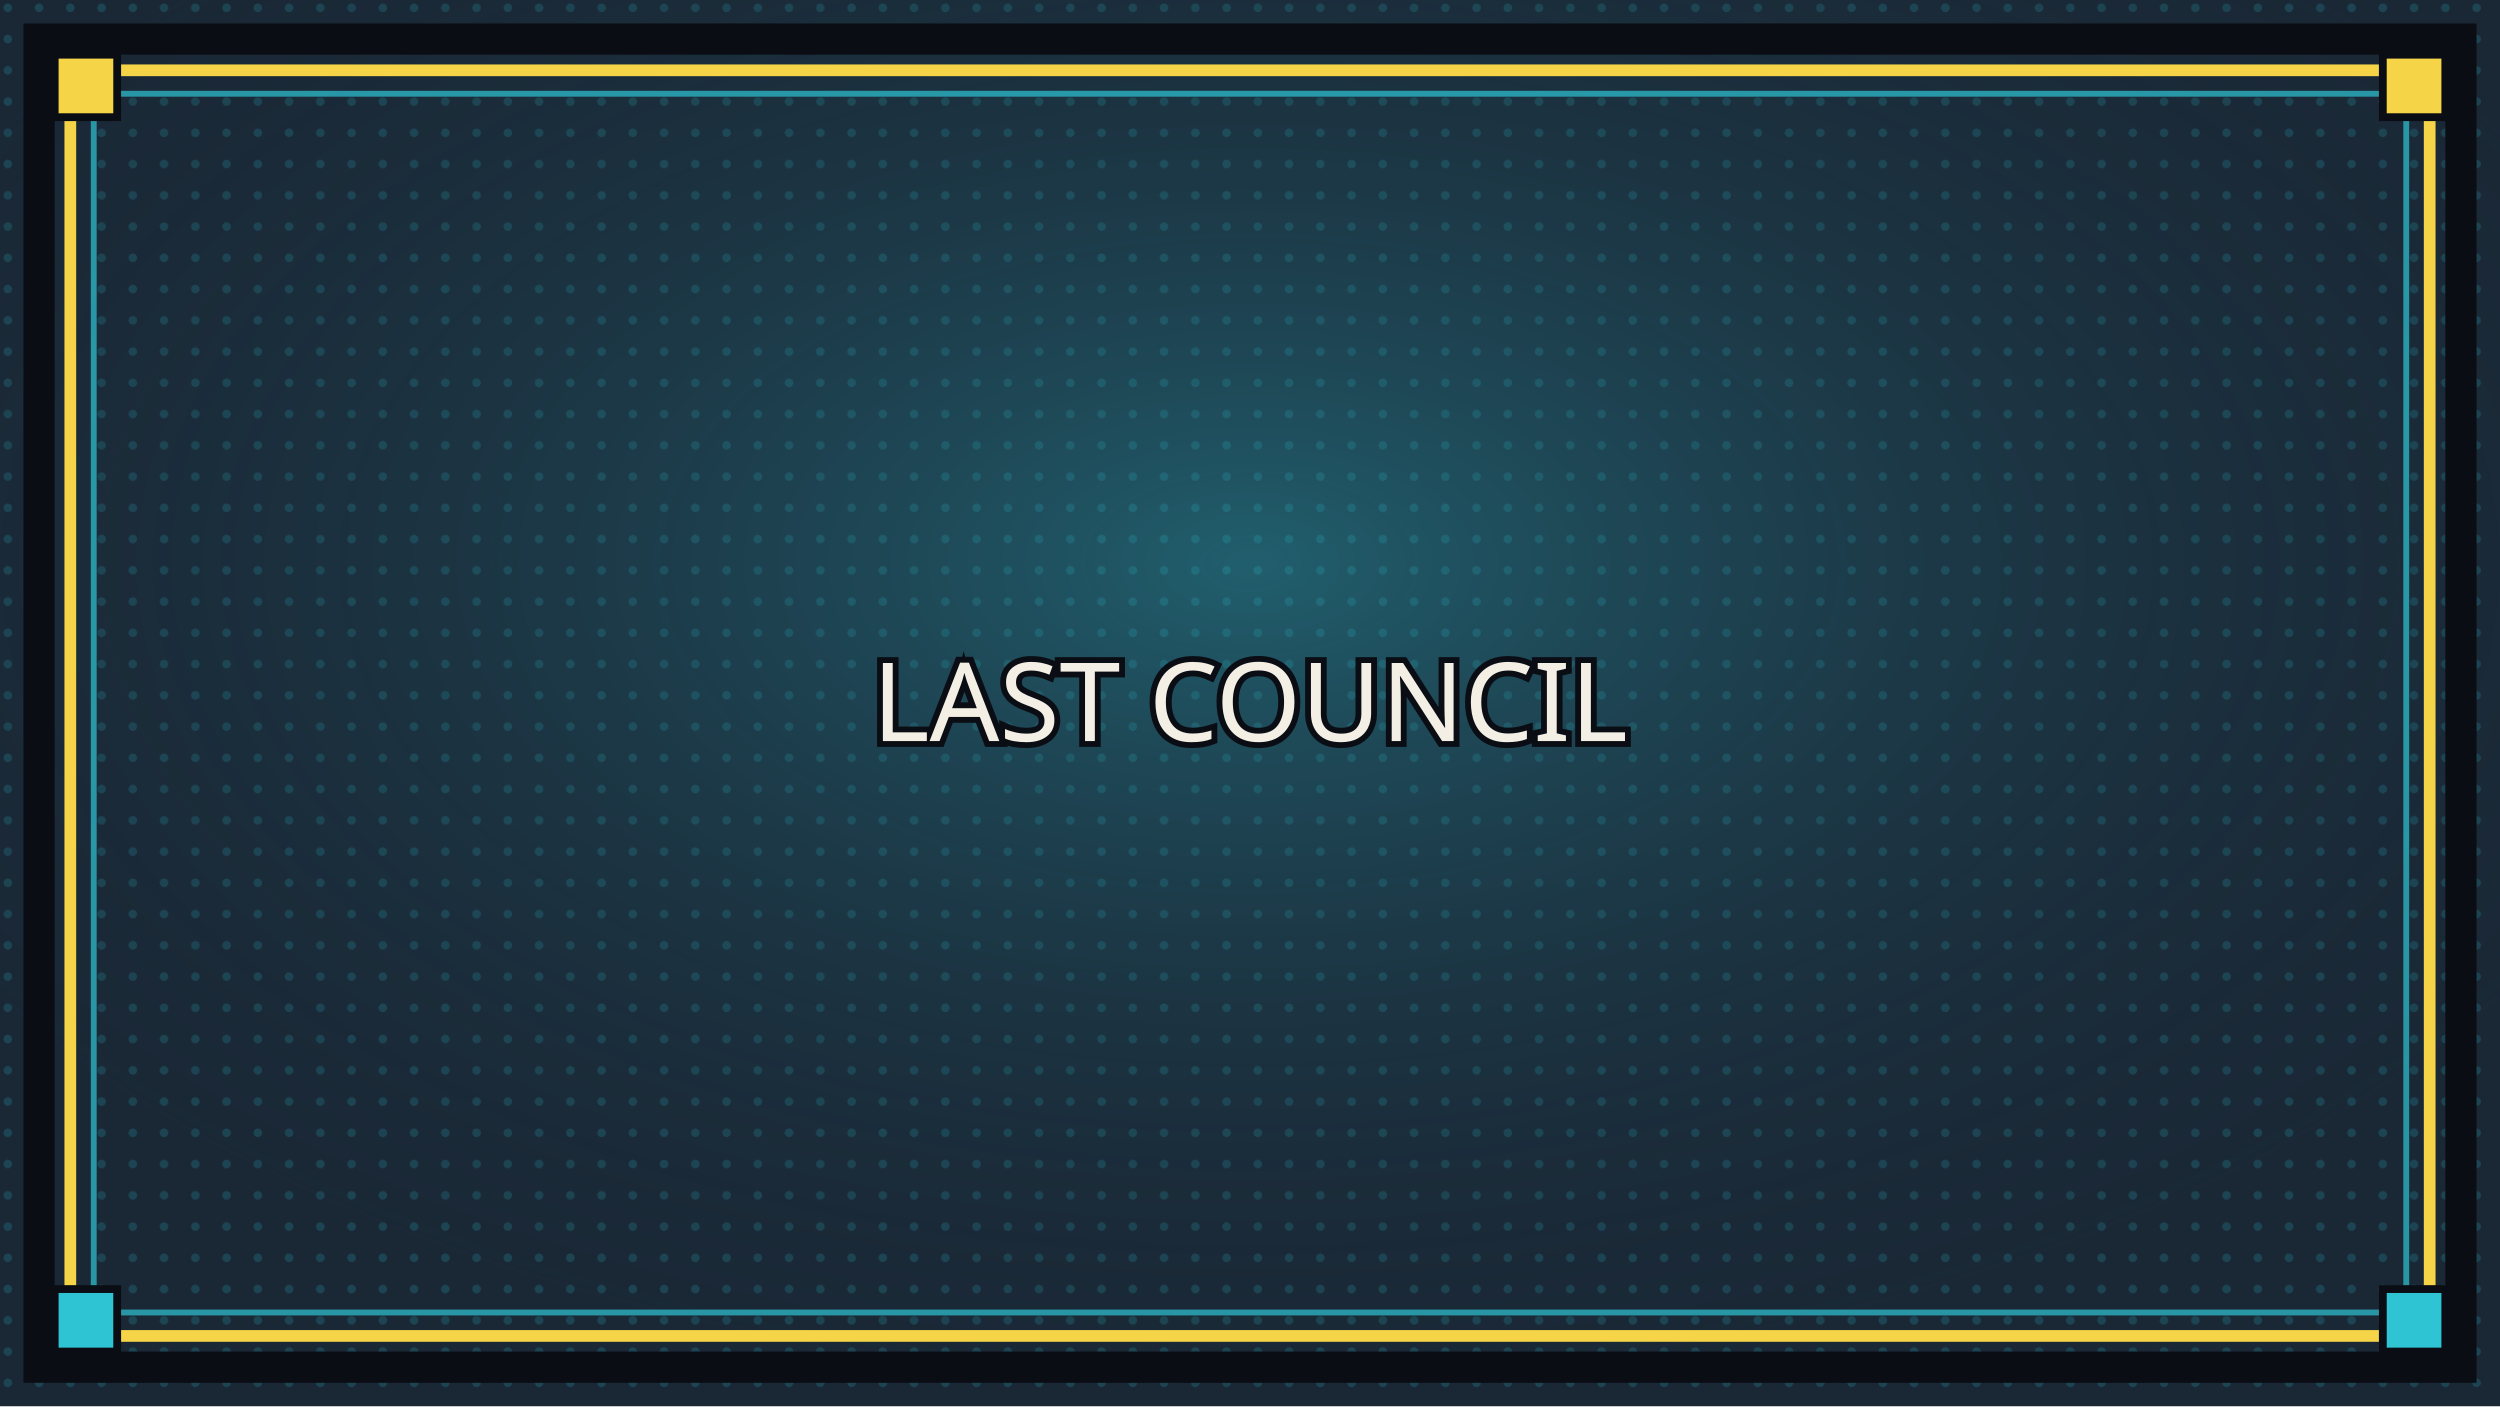
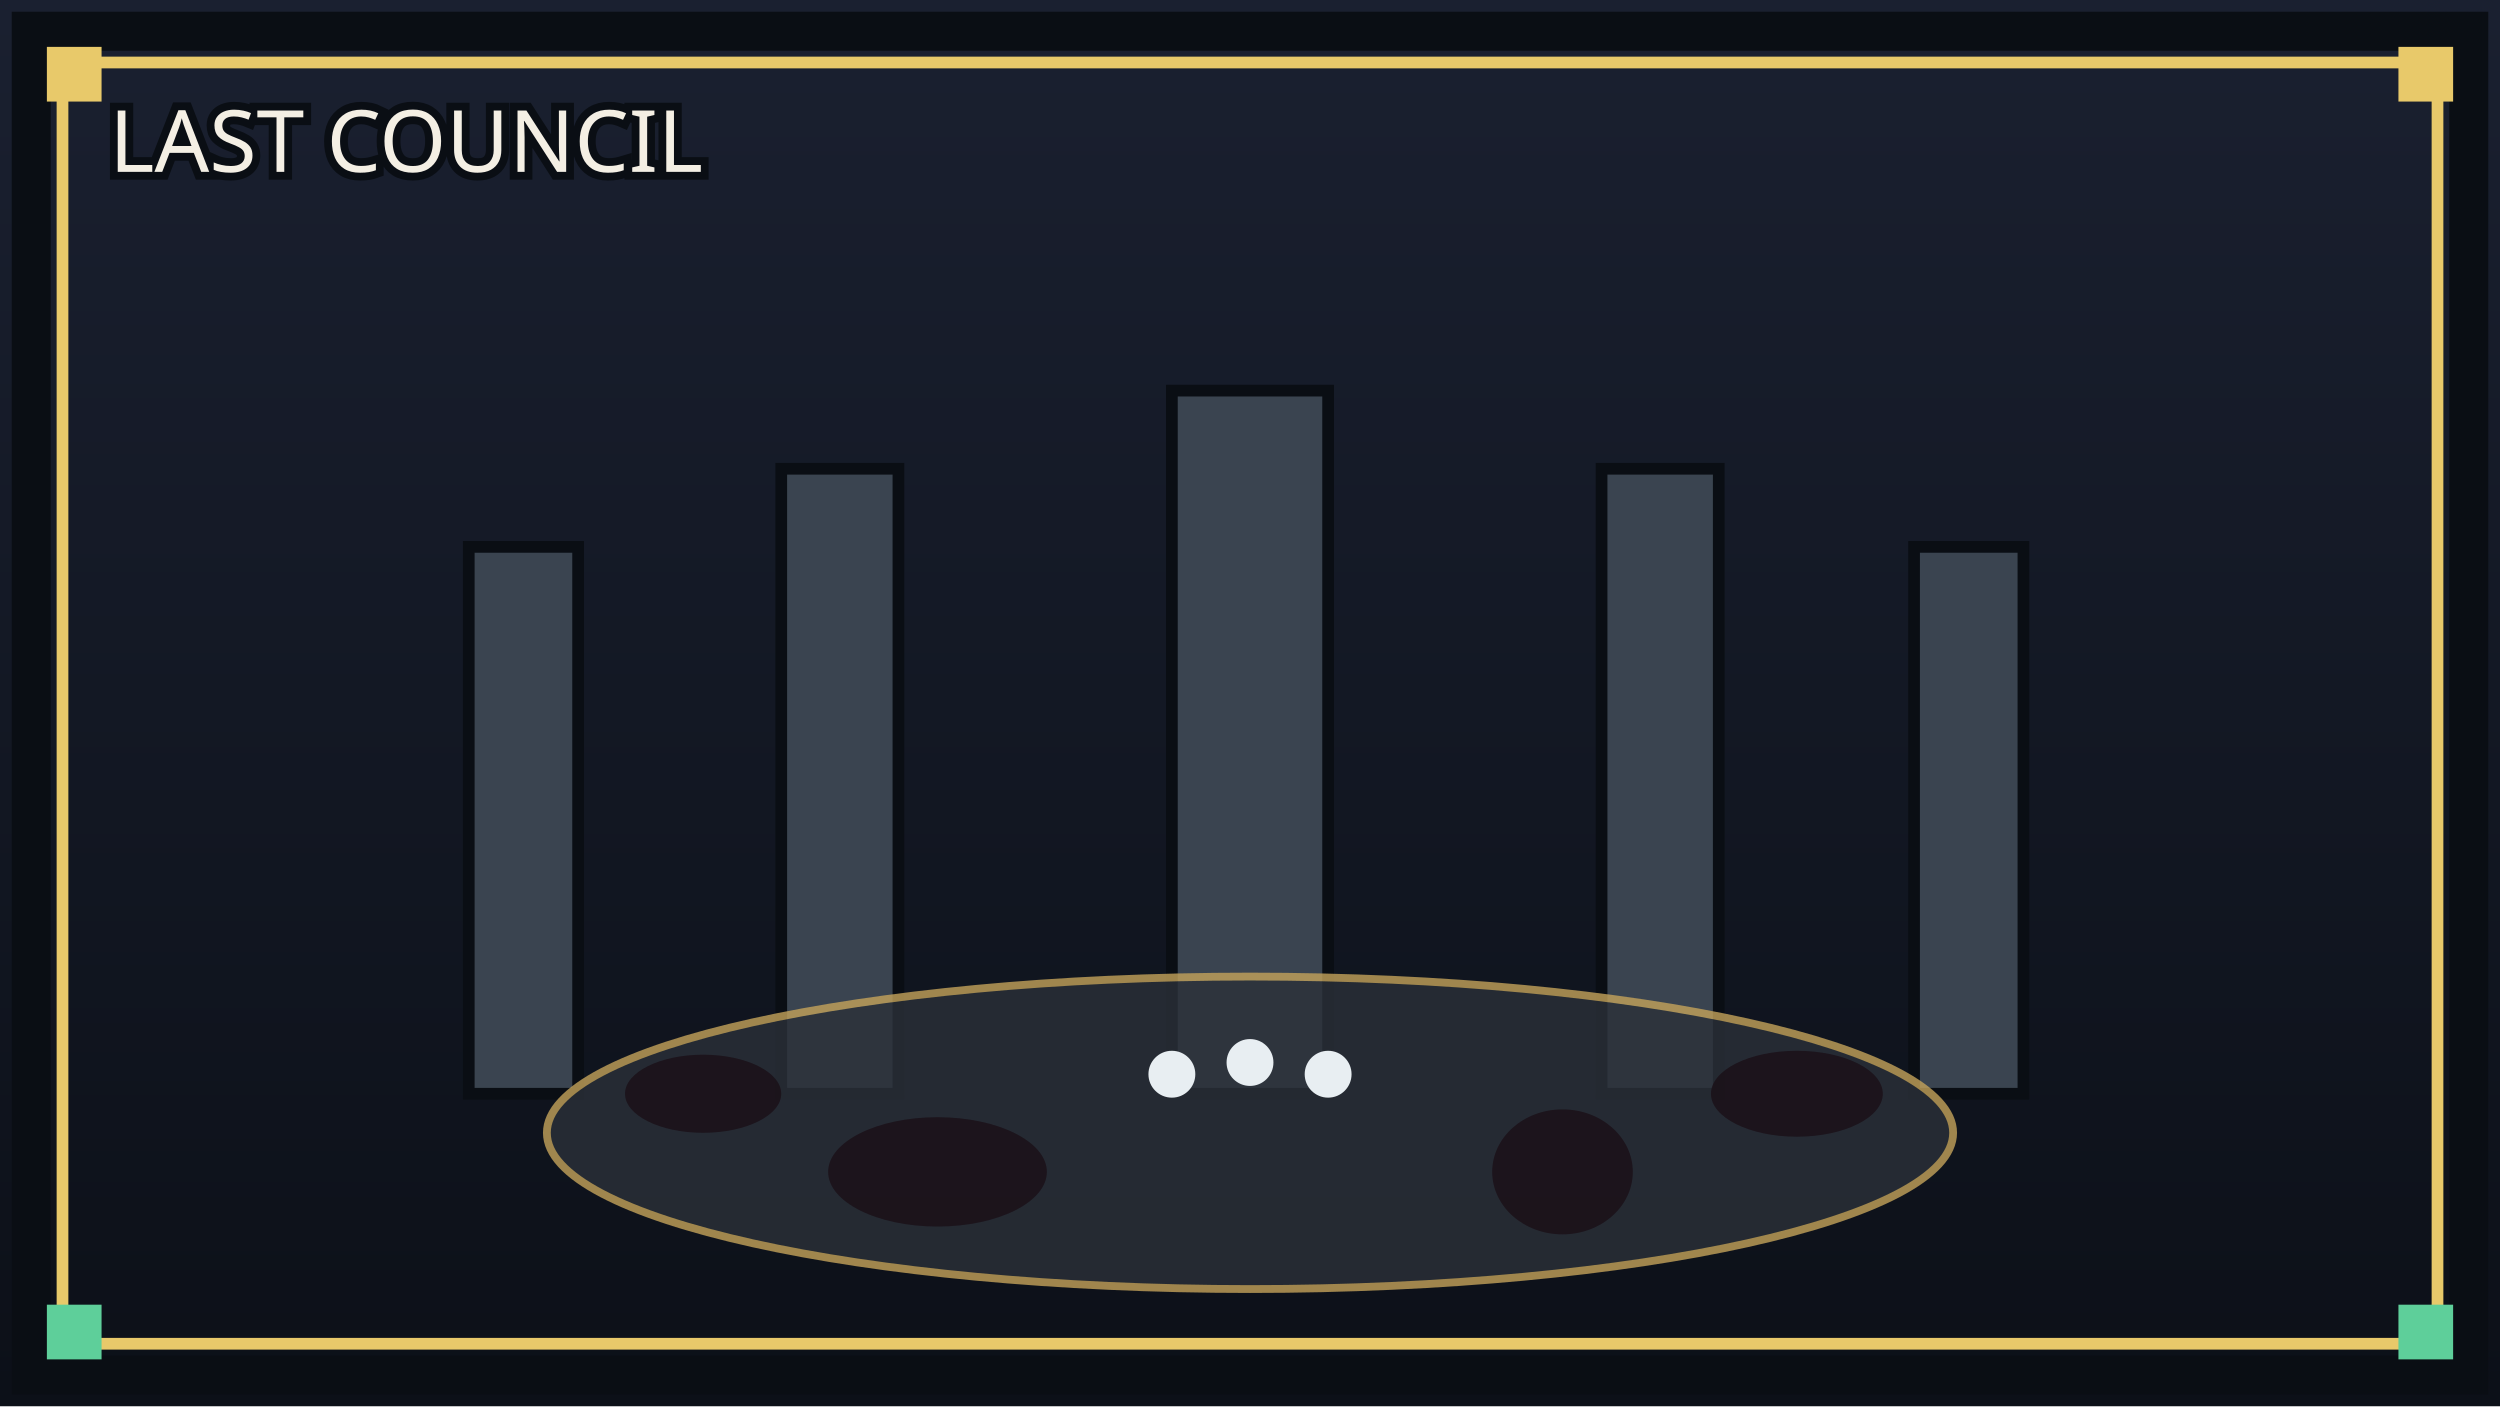
<svg xmlns="http://www.w3.org/2000/svg" width="640" height="360" viewBox="0 0 640 360" fill="none">
  <defs>
-     <pattern id="ht" width="8" height="8" patternUnits="userSpaceOnUse">
-       <circle cx="2" cy="2" r="1.1" fill="#2ec4d4" fill-opacity="0.18" />
-     </pattern>
-     <radialGradient id="g" cx="50%" cy="40%" r="60%">
-       <stop offset="0%" stop-color="#2ec4d4" stop-opacity="0.35" />
-       <stop offset="100%" stop-color="#1a2836" stop-opacity="0" />
-     </radialGradient>
+     <linearGradient id="sky" x1="0" y1="0" x2="0" y2="1">
+       <stop offset="0%" stop-color="#1a2030" />
+       <stop offset="100%" stop-color="#0c1018" />
+     </linearGradient>
  </defs>
-   <rect width="640" height="360" fill="#1a2836" />
-   <rect width="640" height="360" fill="url(#ht)" />
-   <rect width="640" height="360" fill="url(#g)" />
-   <rect x="10" y="10" width="620" height="340" fill="none" stroke="#0a0e14" stroke-width="8" />
-   <rect x="18" y="18" width="604" height="324" fill="none" stroke="#f5d547" stroke-width="3" />
-   <rect x="24" y="24" width="592" height="312" fill="none" stroke="#2ec4d4" stroke-width="1.5" opacity="0.7" />
-   <rect x="14" y="14" width="16" height="16" fill="#f5d547" stroke="#0a0e14" stroke-width="2" />
-   <rect x="610" y="14" width="16" height="16" fill="#f5d547" stroke="#0a0e14" stroke-width="2" />
-   <rect x="14" y="330" width="16" height="16" fill="#2ec4d4" stroke="#0a0e14" stroke-width="2" />
-   <rect x="610" y="330" width="16" height="16" fill="#2ec4d4" stroke="#0a0e14" stroke-width="2" />
-   <text x="320" y="180" text-anchor="middle" dominant-baseline="middle" font-family="Impact, Arial Black, sans-serif" font-size="28" fill="#f4efe4" stroke="#0a0e14" stroke-width="3" paint-order="stroke">LAST COUNCIL</text>
+   <rect width="640" height="360" fill="url(#sky)" />
+   <g fill="#3a4450" stroke="#0a0e14" stroke-width="3">
+     <rect x="120" y="140" width="28" height="140" />
+     <rect x="200" y="120" width="30" height="160" />
+     <rect x="410" y="120" width="30" height="160" />
+     <rect x="490" y="140" width="28" height="140" />
+     <rect x="300" y="100" width="40" height="180" />
+   </g>
+   <ellipse cx="320" cy="290" rx="180" ry="40" fill="#2a3038" stroke="#c4a35a" stroke-width="2" opacity="0.8" />
+   <g fill="#1a1018" opacity="0.85">
+     <ellipse cx="180" cy="280" rx="20" ry="10" />
+     <ellipse cx="460" cy="280" rx="22" ry="11" />
+     <ellipse cx="240" cy="300" rx="28" ry="14" />
+     <ellipse cx="400" cy="300" rx="18" ry="16" />
+   </g>
+   <g fill="#e8eef2">
+     <circle cx="300" cy="275" r="6" />
+     <circle cx="320" cy="272" r="6" />
+     <circle cx="340" cy="275" r="6" />
+   </g>
+   <rect x="8" y="8" width="624" height="344" fill="none" stroke="#0a0e14" stroke-width="10" />
+   <rect x="16" y="16" width="608" height="328" fill="none" stroke="#e8c96a" stroke-width="3" />
+   <rect x="12" y="12" width="14" height="14" fill="#e8c96a" />
+   <rect x="614" y="12" width="14" height="14" fill="#e8c96a" />
+   <rect x="12" y="334" width="14" height="14" fill="#5ecf9a" />
+   <rect x="614" y="334" width="14" height="14" fill="#5ecf9a" />
+   <text x="28" y="44" font-family="Impact, Arial Black, sans-serif" font-size="22" fill="#f4efe4" stroke="#0a0e14" stroke-width="4" paint-order="stroke">LAST COUNCIL</text>
</svg>
